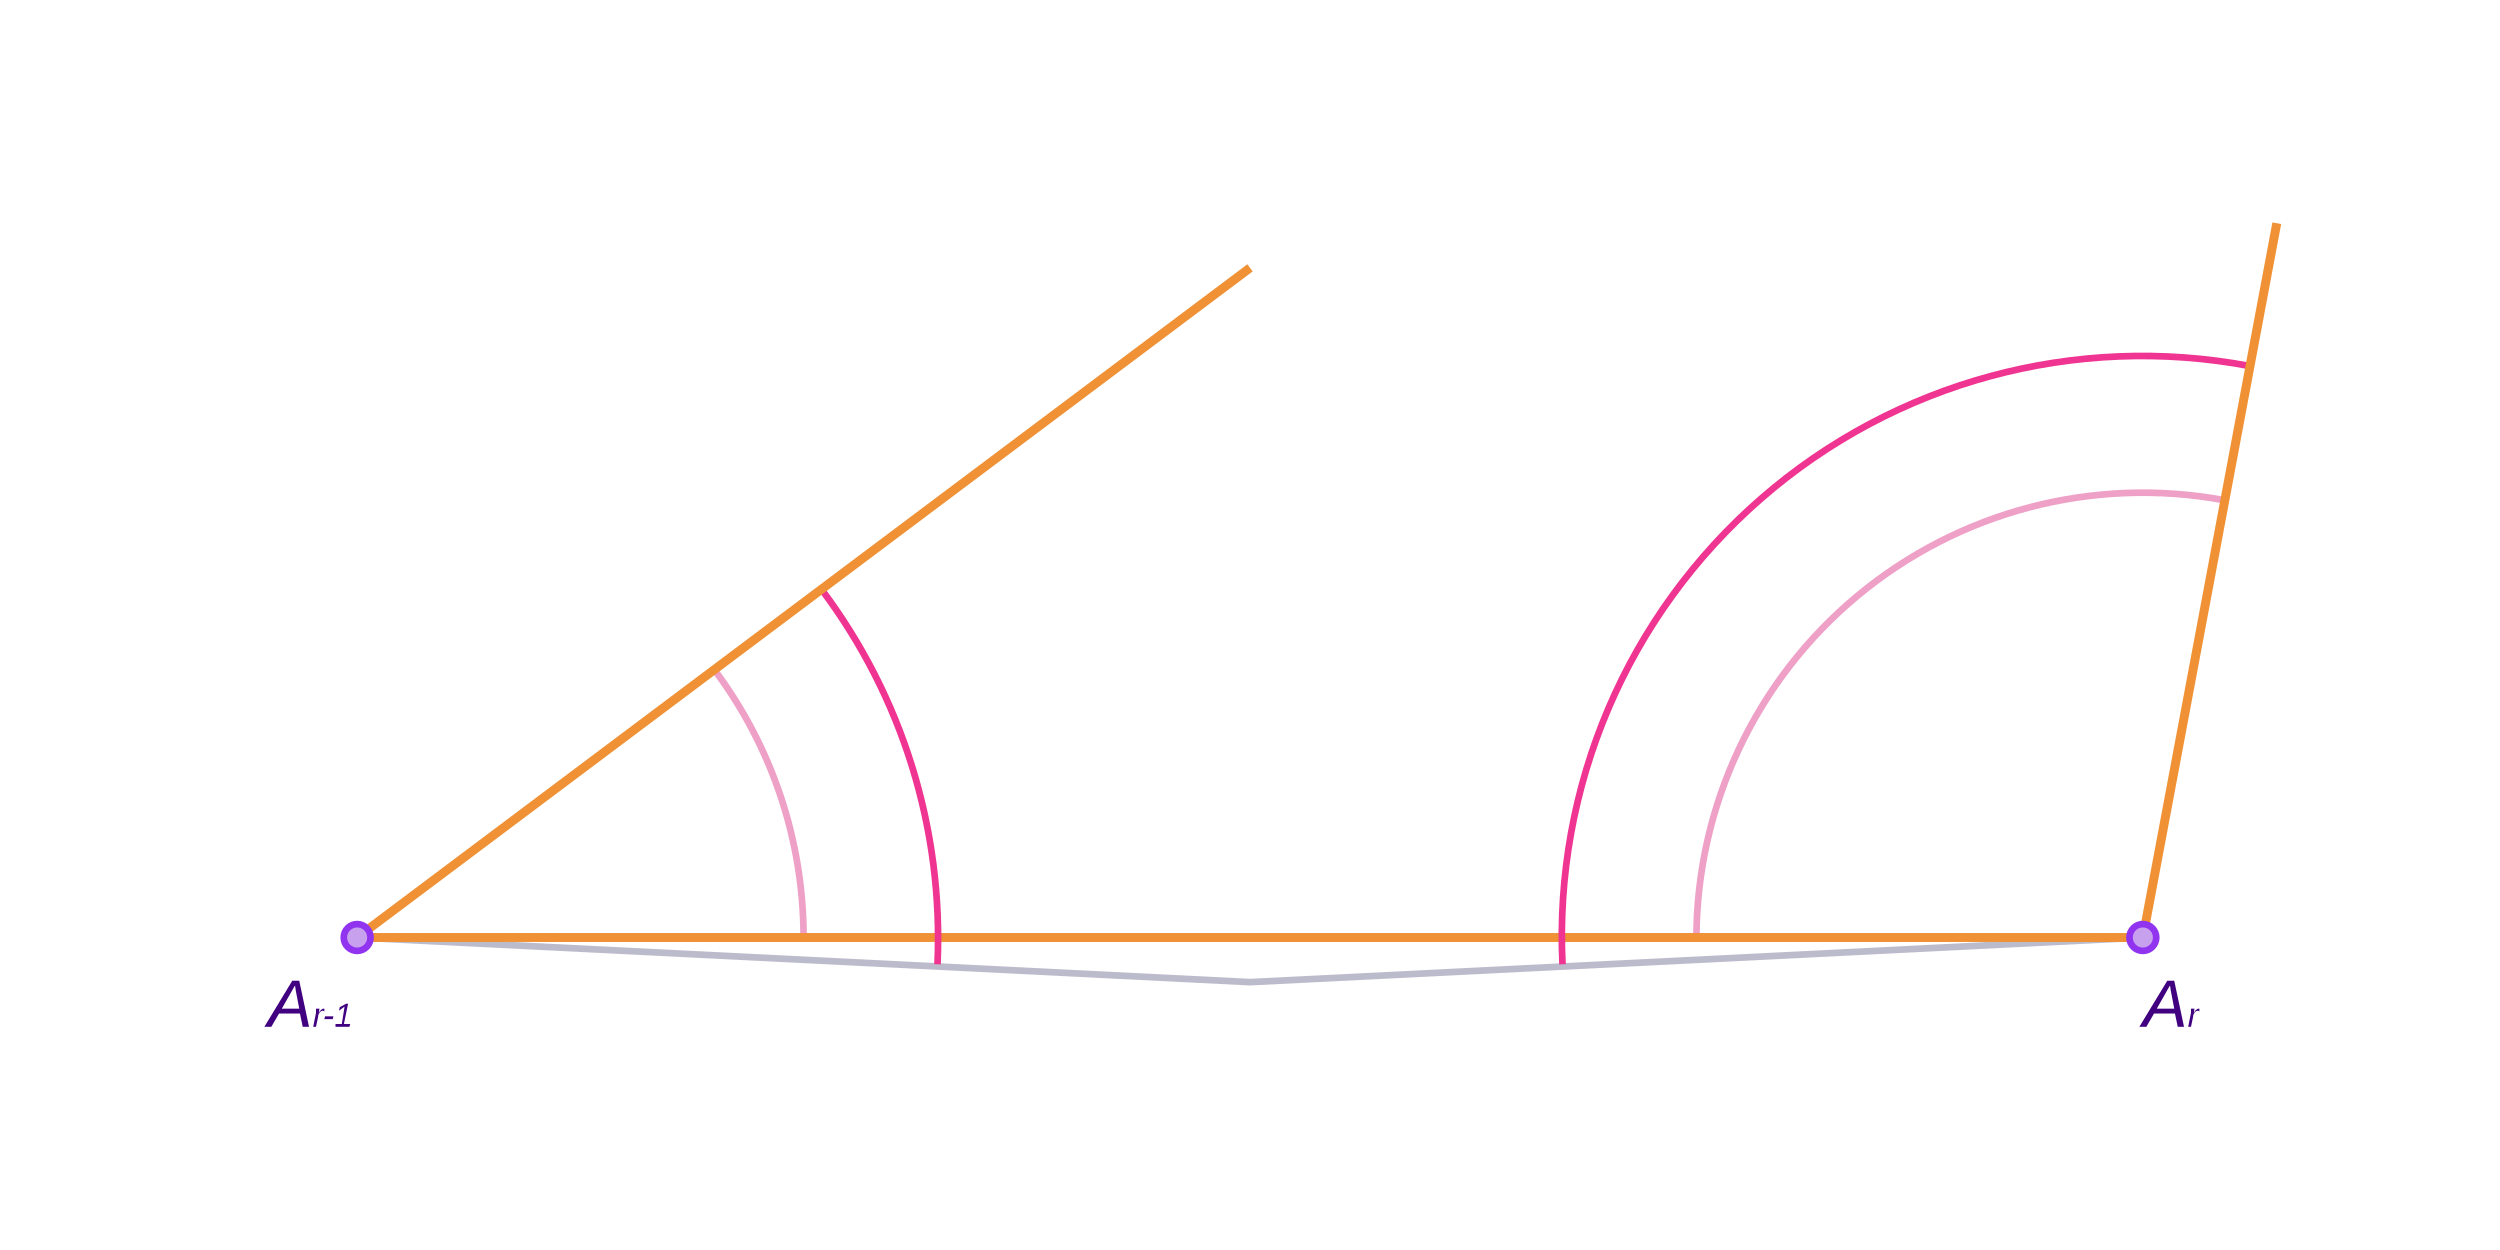
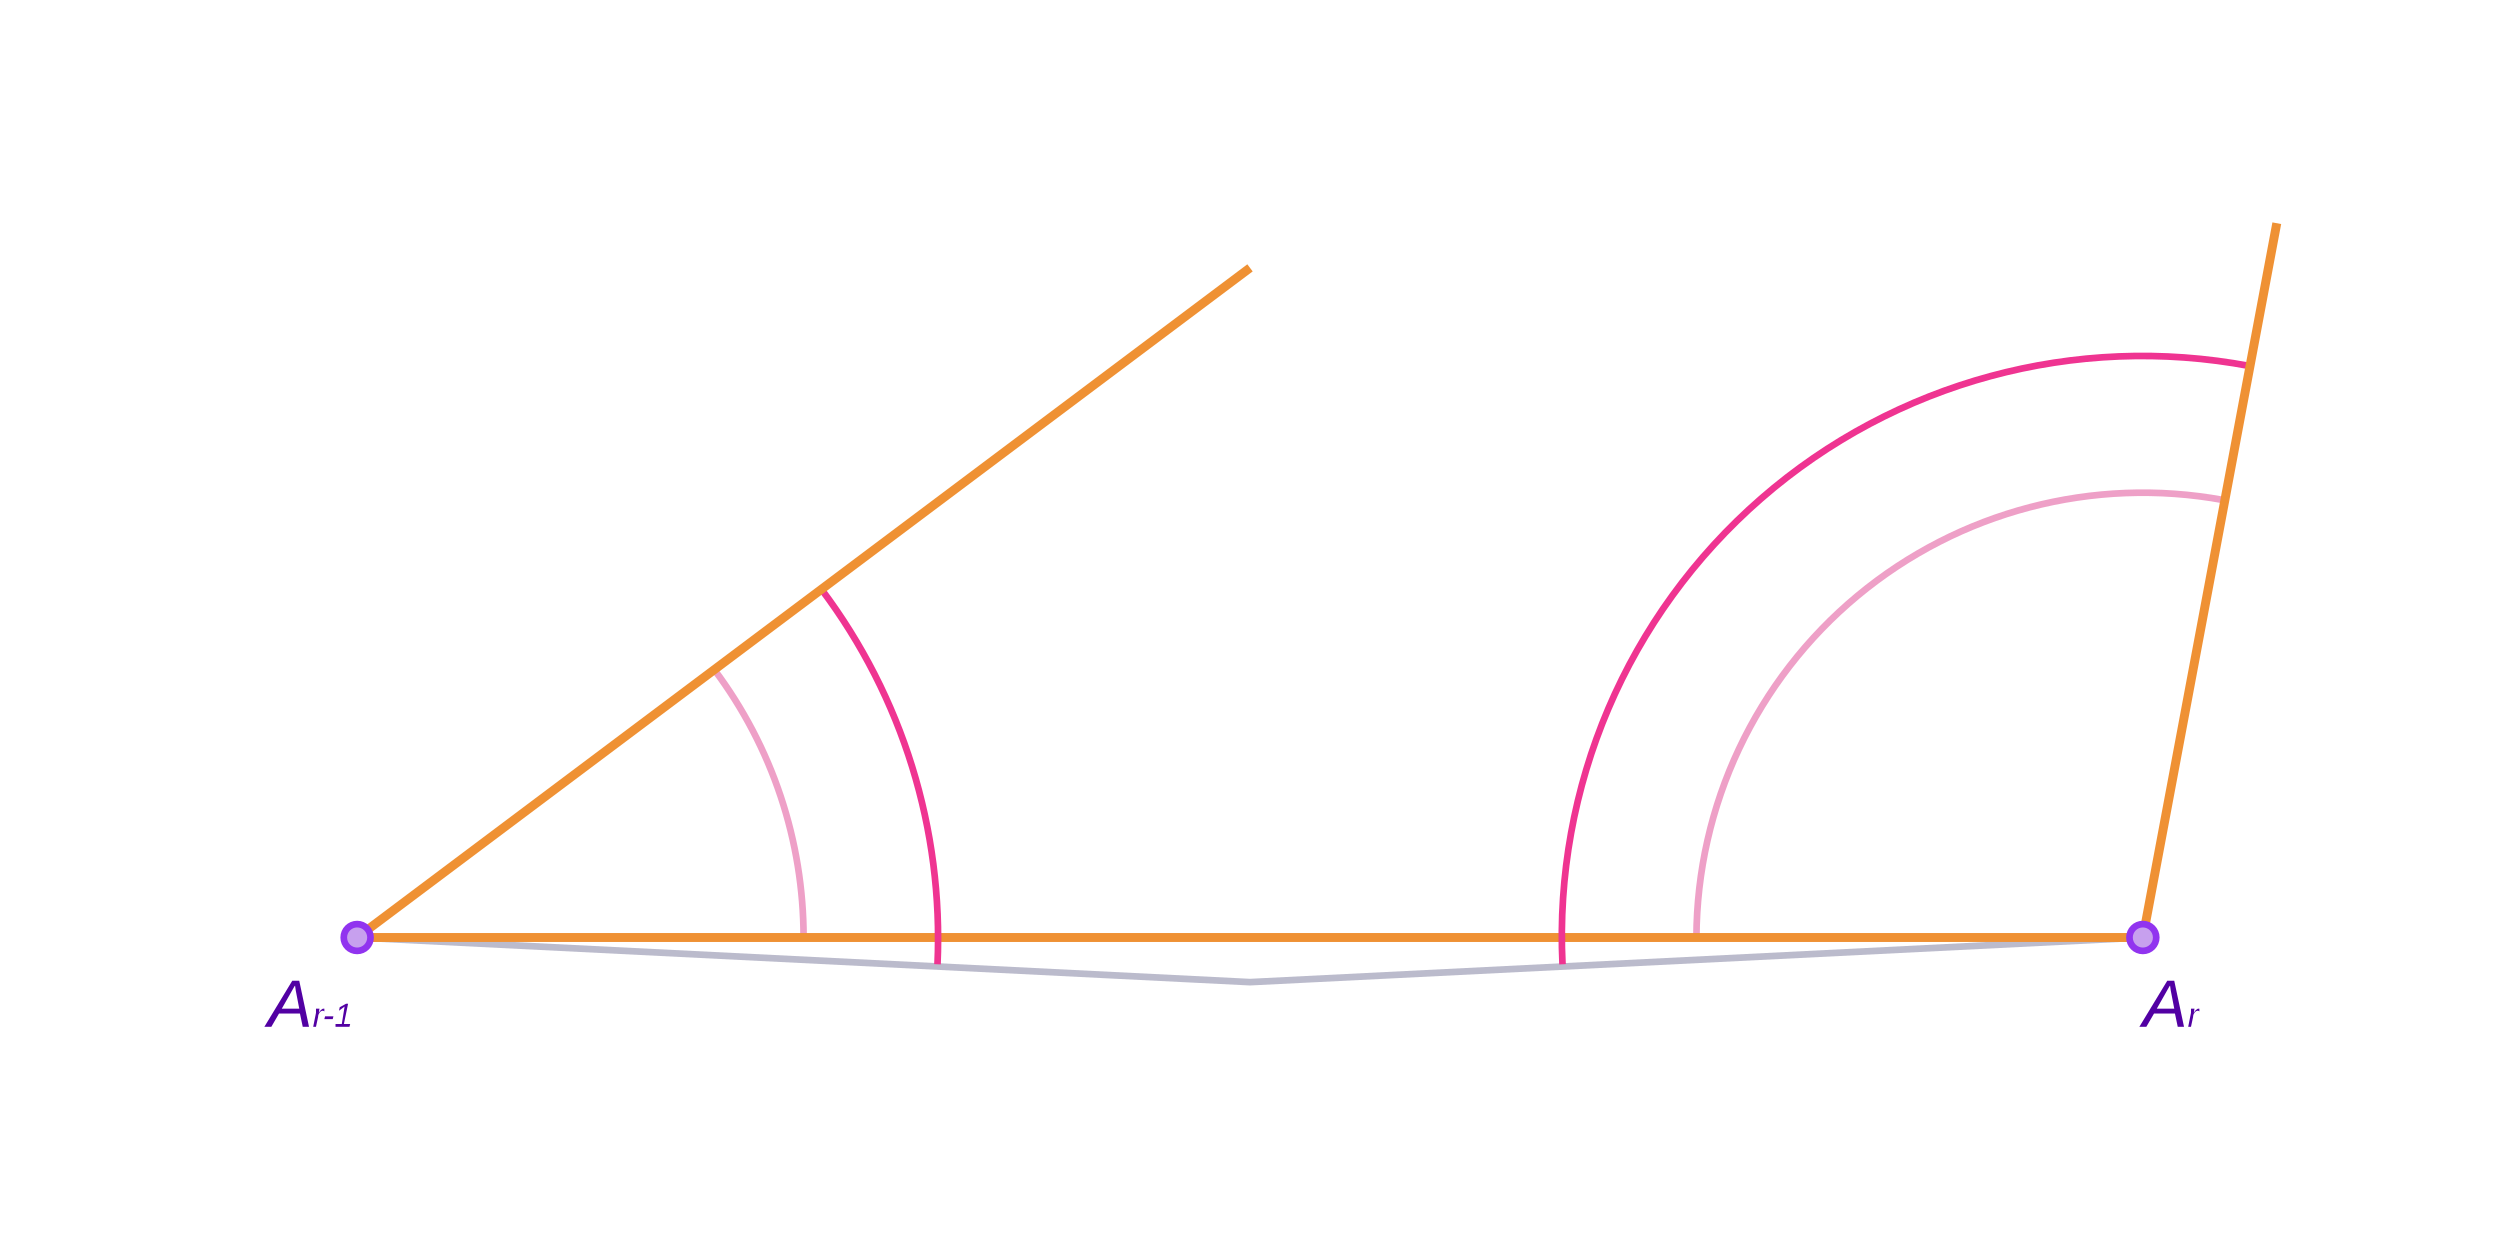
<svg xmlns="http://www.w3.org/2000/svg" viewBox="-28 -14 56 28">
  <style>
		[d], [r] {
			fill: none;
			stroke: #bbc;
			stroke-width: .15px
		}
		[d*=A] { stroke: #eea0c7 }
		[x] + [d] {
			stroke: #ef9134;
			stroke-width: .2px
		}
		[d] + [d*=A] { stroke: #ef3491 }
		[y] {
- 			fill: #400080;
+ 			fill: #5200a3;
			font: italic 1.5px tahoma, arial
		}
		tspan { font-size: .5em }
		[cx] {
			fill: #c7a0ee;
			stroke: #9134ef
		}
	</style>
  <path d="M-12 1A10 10 0 0 1-10 7       M10 7A10 10 0 0 1 21.8-2.8" />
  <path d="M-20 7 0 8 20 7" />
  <text x="-22" y="9">A<tspan>r-1</tspan>
  </text>
  <path d="M-20 7 20 7" />
  <path d="M-9.6-.8A13 13 0 0 1-7 7.6       M7 7.6A13 13 0 0 1 22.4-5.8" />
  <text x="20" y="9">A<tspan>r</tspan>
  </text>
  <path d="M0-8-20 7M20 7 23-9" />
  <circle r=".3" cx="-20" cy="7" />
  <circle r=".3" cx="20" cy="7" />
</svg>
